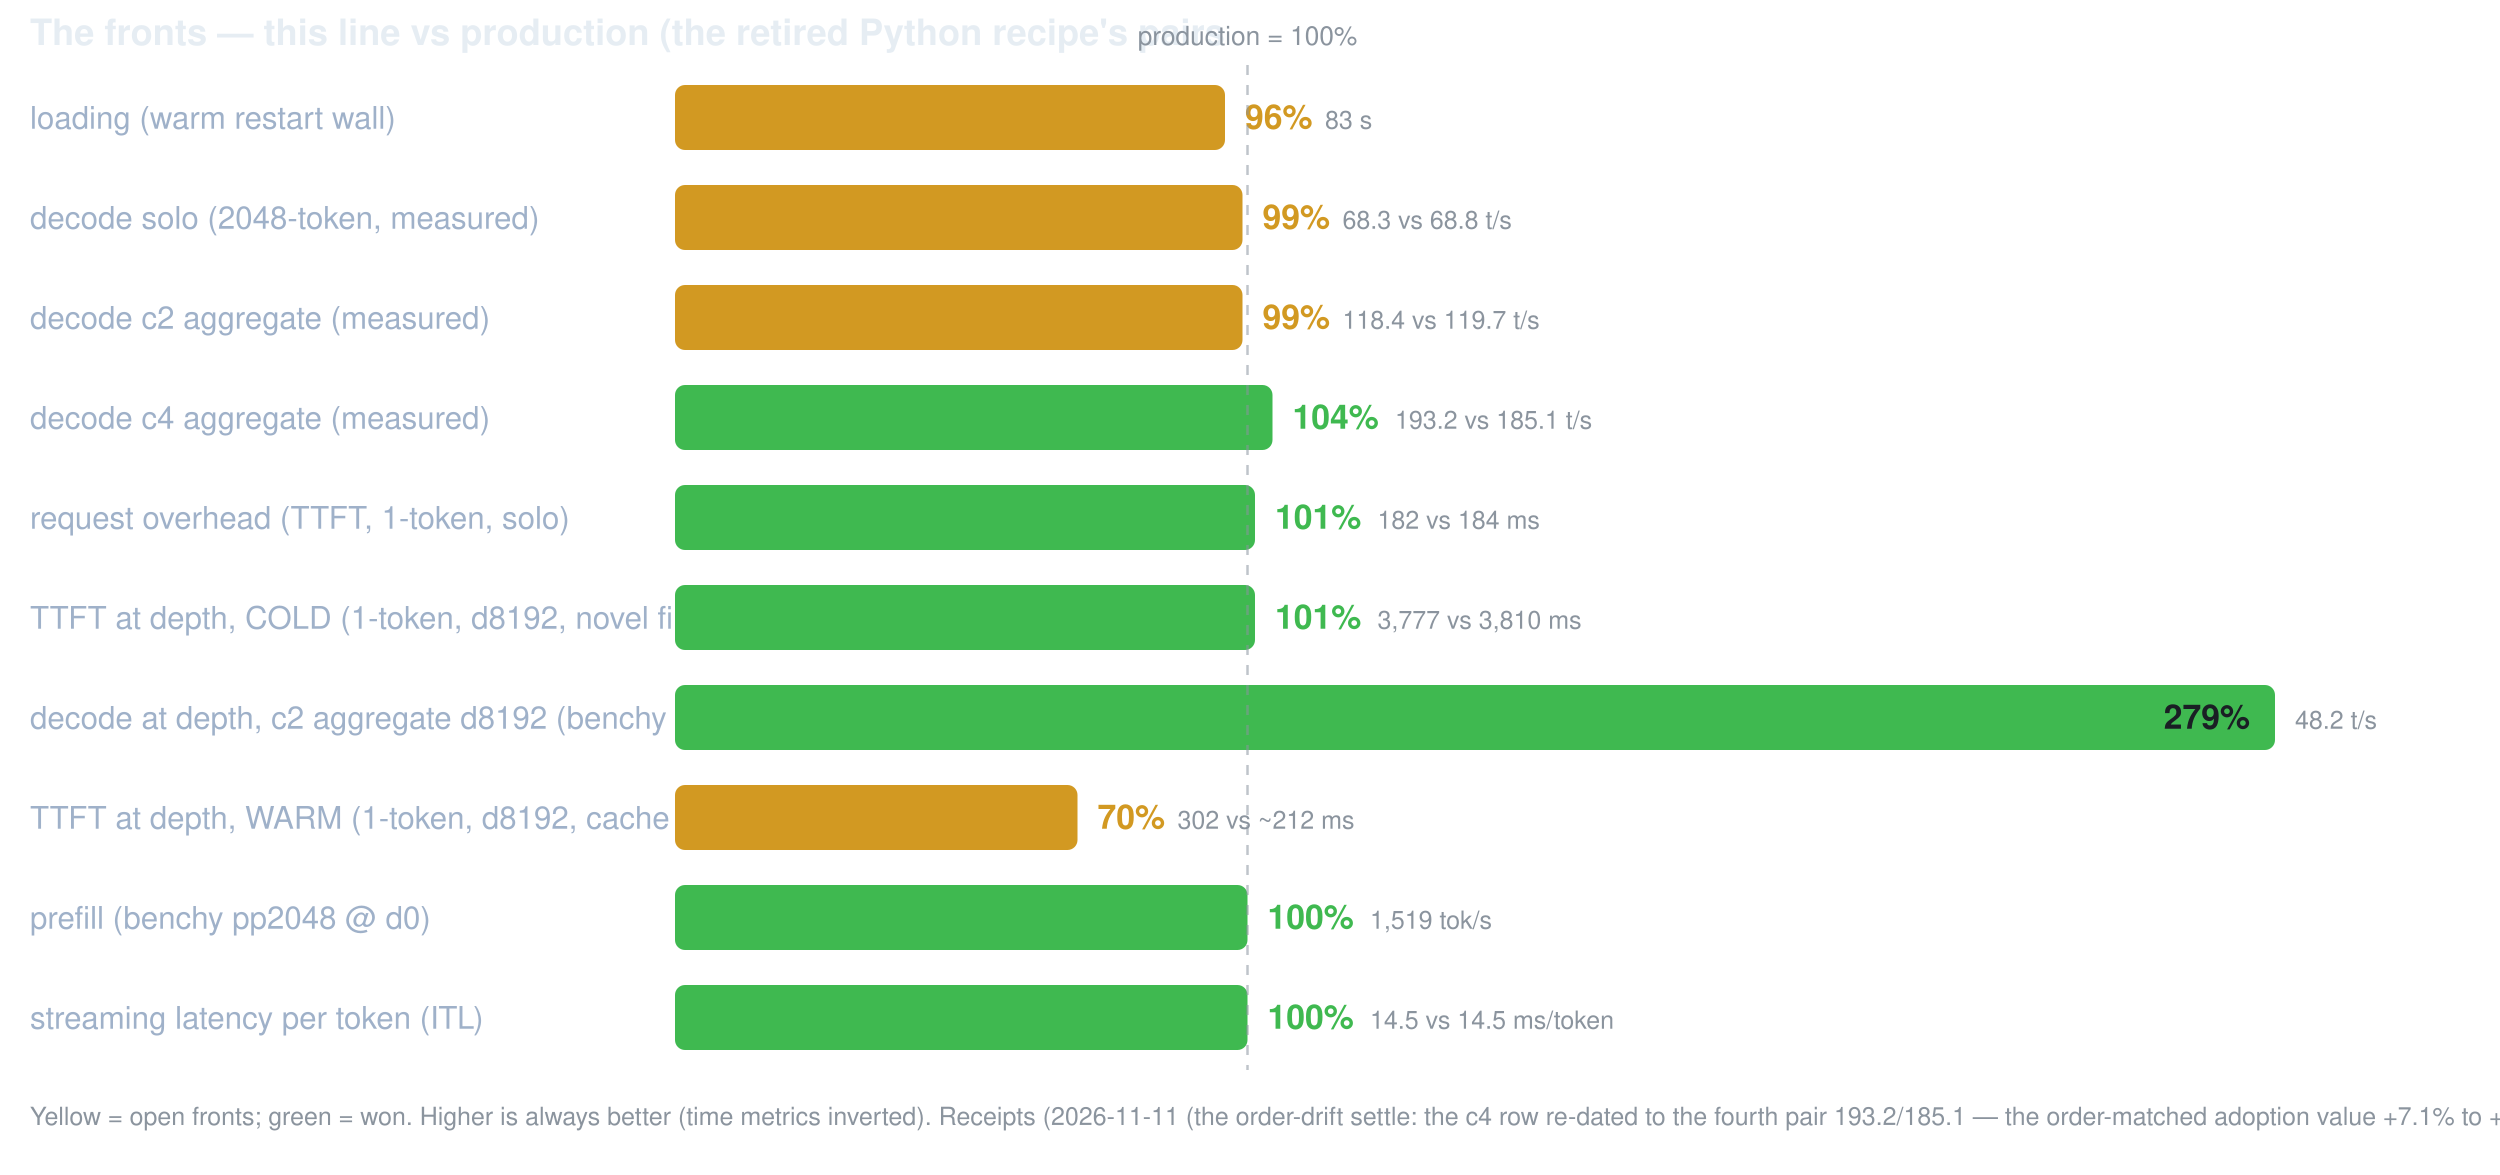
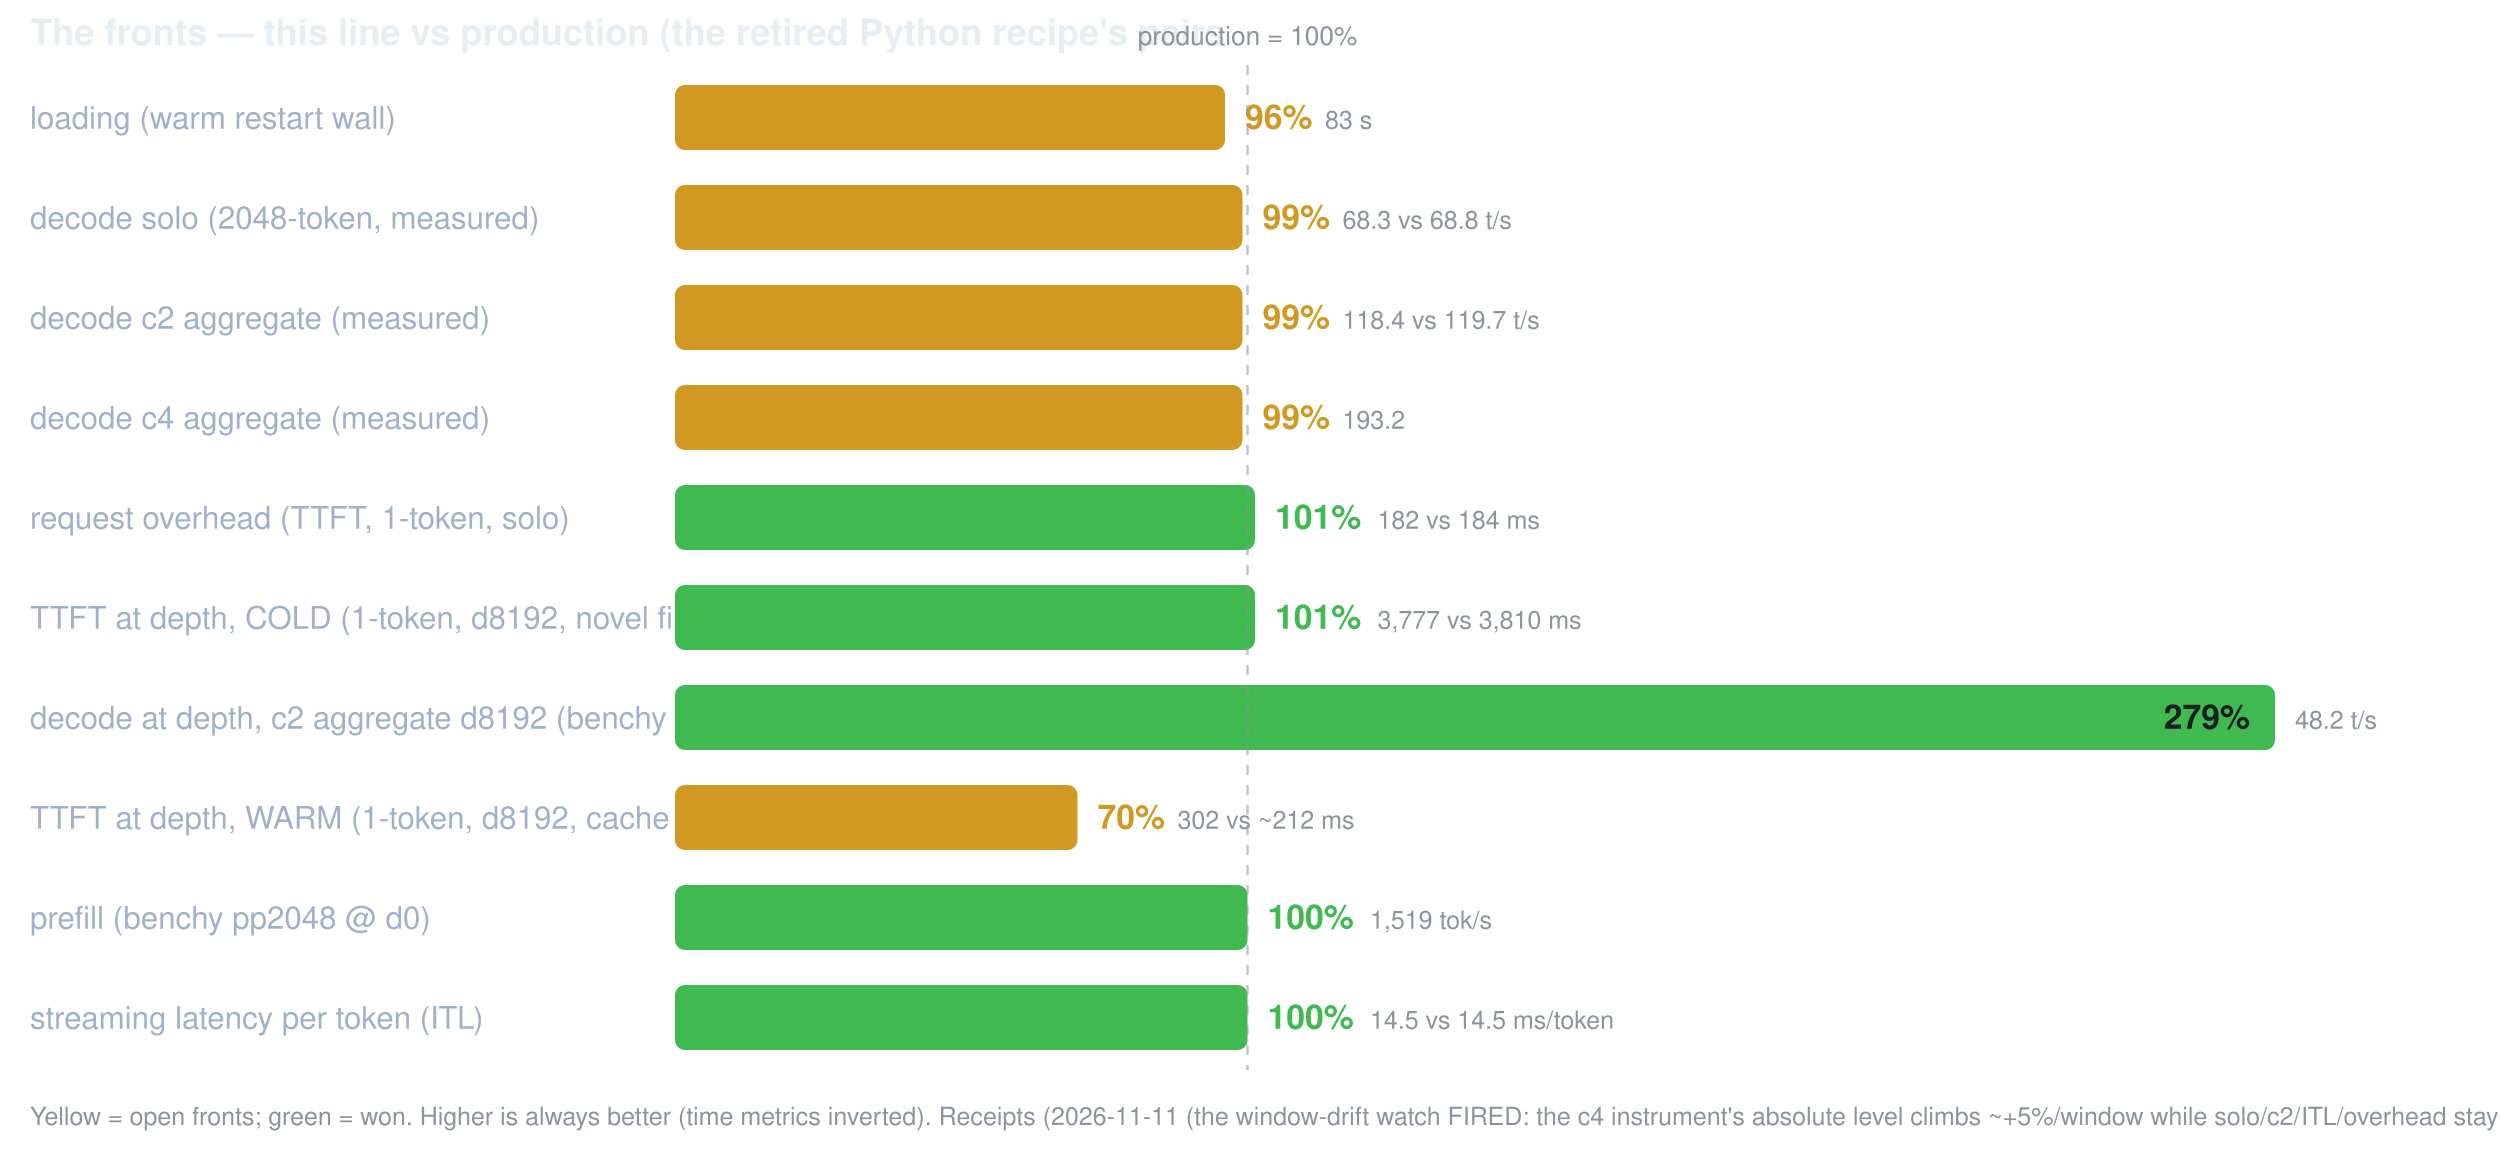
<svg xmlns="http://www.w3.org/2000/svg" viewBox="0 0 1000 470" width="1000" height="470" font-family="ui-sans-serif, -apple-system, 'Segoe UI', Helvetica, Arial, sans-serif">
  <text x="12" y="18" font-size="14.5" font-weight="700" fill="#e6edf3">The fronts — this line vs production (the retired Python recipe's pairs</text>
  <text x="499" y="18" font-size="10.5" fill="#8b949e" text-anchor="middle">production = 100%</text>
  <g>
    <text x="12" y="51.5" font-size="12.5" fill="#9fb1c9">loading (warm restart wall)</text>
    <rect x="270" y="34" width="220" height="26" rx="4" fill="#d29922" />
    <text x="498" y="51.5" font-size="13.5" font-weight="700" fill="#d29922">96%</text>
    <text x="530" y="51.5" font-size="10" fill="#8b949e">83 s</text>
    <text x="12" y="91.5" font-size="12.5" fill="#9fb1c9">decode solo (2048-token, measured)</text>
    <rect x="270" y="74" width="227" height="26" rx="4" fill="#d29922" />
    <text x="505" y="91.5" font-size="13.5" font-weight="700" fill="#d29922">99%</text>
    <text x="537" y="91.5" font-size="10" fill="#8b949e">68.3 vs 68.8 t/s</text>
    <text x="12" y="131.5" font-size="12.5" fill="#9fb1c9">decode c2 aggregate (measured)</text>
    <rect x="270" y="114" width="227" height="26" rx="4" fill="#d29922" />
    <text x="505" y="131.5" font-size="13.5" font-weight="700" fill="#d29922">99%</text>
    <text x="537" y="131.5" font-size="10" fill="#8b949e">118.4 vs 119.7 t/s</text>
    <text x="12" y="171.5" font-size="12.5" fill="#9fb1c9">decode c4 aggregate (measured)</text>
-     <rect x="270" y="154" width="239" height="26" rx="4" fill="#3fb950" />
-     <text x="517" y="171.5" font-size="13.5" font-weight="700" fill="#3fb950">104%</text>
-     <text x="558" y="171.5" font-size="10" fill="#8b949e">193.2 vs 185.1 t/s</text>
+     <rect x="270" y="154" width="227" height="26" rx="4" fill="#d29922" />
+     <text x="505" y="171.5" font-size="13.5" font-weight="700" fill="#d29922">99%</text>
+     <text x="537" y="171.5" font-size="10" fill="#8b949e">193.2</text>
    <text x="12" y="211.5" font-size="12.5" fill="#9fb1c9">request overhead (TTFT, 1-token, solo)</text>
    <rect x="270" y="194" width="232" height="26" rx="4" fill="#3fb950" />
    <text x="510" y="211.5" font-size="13.5" font-weight="700" fill="#3fb950">101%</text>
    <text x="551" y="211.5" font-size="10" fill="#8b949e">182 vs 184 ms</text>
    <text x="12" y="251.5" font-size="12.5" fill="#9fb1c9">TTFT at depth, COLD (1-token, d8192, novel fill)</text>
    <rect x="270" y="234" width="232" height="26" rx="4" fill="#3fb950" />
    <text x="510" y="251.5" font-size="13.5" font-weight="700" fill="#3fb950">101%</text>
    <text x="551" y="251.5" font-size="10" fill="#8b949e">3,777 vs 3,810 ms</text>
    <text x="12" y="291.5" font-size="12.5" fill="#9fb1c9">decode at depth, c2 aggregate d8192 (benchy tg128)</text>
    <rect x="270" y="274" width="640" height="26" rx="4" fill="#3fb950" />
    <text x="900" y="291.5" font-size="13.5" font-weight="700" fill="#1a1f24" text-anchor="end">279%</text>
    <text x="918" y="291.5" font-size="10" fill="#8b949e">48.2 t/s</text>
    <text x="12" y="331.5" font-size="12.5" fill="#9fb1c9">TTFT at depth, WARM (1-token, d8192, cache hit)</text>
    <rect x="270" y="314" width="161" height="26" rx="4" fill="#d29922" />
    <text x="439" y="331.5" font-size="13.5" font-weight="700" fill="#d29922">70%</text>
    <text x="471" y="331.5" font-size="10" fill="#8b949e">302 vs ~212 ms</text>
    <text x="12" y="371.5" font-size="12.5" fill="#9fb1c9">prefill (benchy pp2048 @ d0)</text>
    <rect x="270" y="354" width="229" height="26" rx="4" fill="#3fb950" />
    <text x="507" y="371.5" font-size="13.5" font-weight="700" fill="#3fb950">100%</text>
    <text x="548" y="371.5" font-size="10" fill="#8b949e">1,519 tok/s</text>
    <text x="12" y="411.5" font-size="12.5" fill="#9fb1c9">streaming latency per token (ITL)</text>
    <rect x="270" y="394" width="229" height="26" rx="4" fill="#3fb950" />
    <text x="507" y="411.5" font-size="13.5" font-weight="700" fill="#3fb950">100%</text>
    <text x="548" y="411.5" font-size="10" fill="#8b949e">14.5 vs 14.5 ms/token</text>
  </g>
  <line x1="499" y1="26" x2="499" y2="428" stroke="#8b949e" stroke-opacity="0.55" stroke-dasharray="4 4" />
-   <text x="12" y="450" font-size="10" fill="#8b949e">Yellow = open fronts; green = won. Higher is always better (time metrics inverted). Receipts (2026-11-11 (the order-drift settle: the c4 row re-dated to the fourth pair 193.2/185.1 — the order-matched adoption value +7.1% to +8.9%, the adoption confirmed twice, campaign-20261111-150137; the window-drift watch is OPEN)): the served default is the TR3-4bpw checkpoint (reshared locally 120 -&gt; 55 shards, byte-identical,</text>
+   <text x="12" y="450" font-size="10" fill="#8b949e">Yellow = open fronts; green = won. Higher is always better (time metrics inverted). Receipts (2026-11-11 (the window-drift watch FIRED: the c4 instrument's absolute level climbs ~+5%/window while solo/c2/ITL/overhead stay flat — the w48 draftlive OFF arm read 195.8; only order-matched same-window comparisons are valid; the w48 composition A/B retired on the decode trade, campaign-20261111-153202)): the served default is the TR3-4bpw checkpoint (reshared locally 120 -&gt; 55 shards, byte-identical,</text>
</svg>
